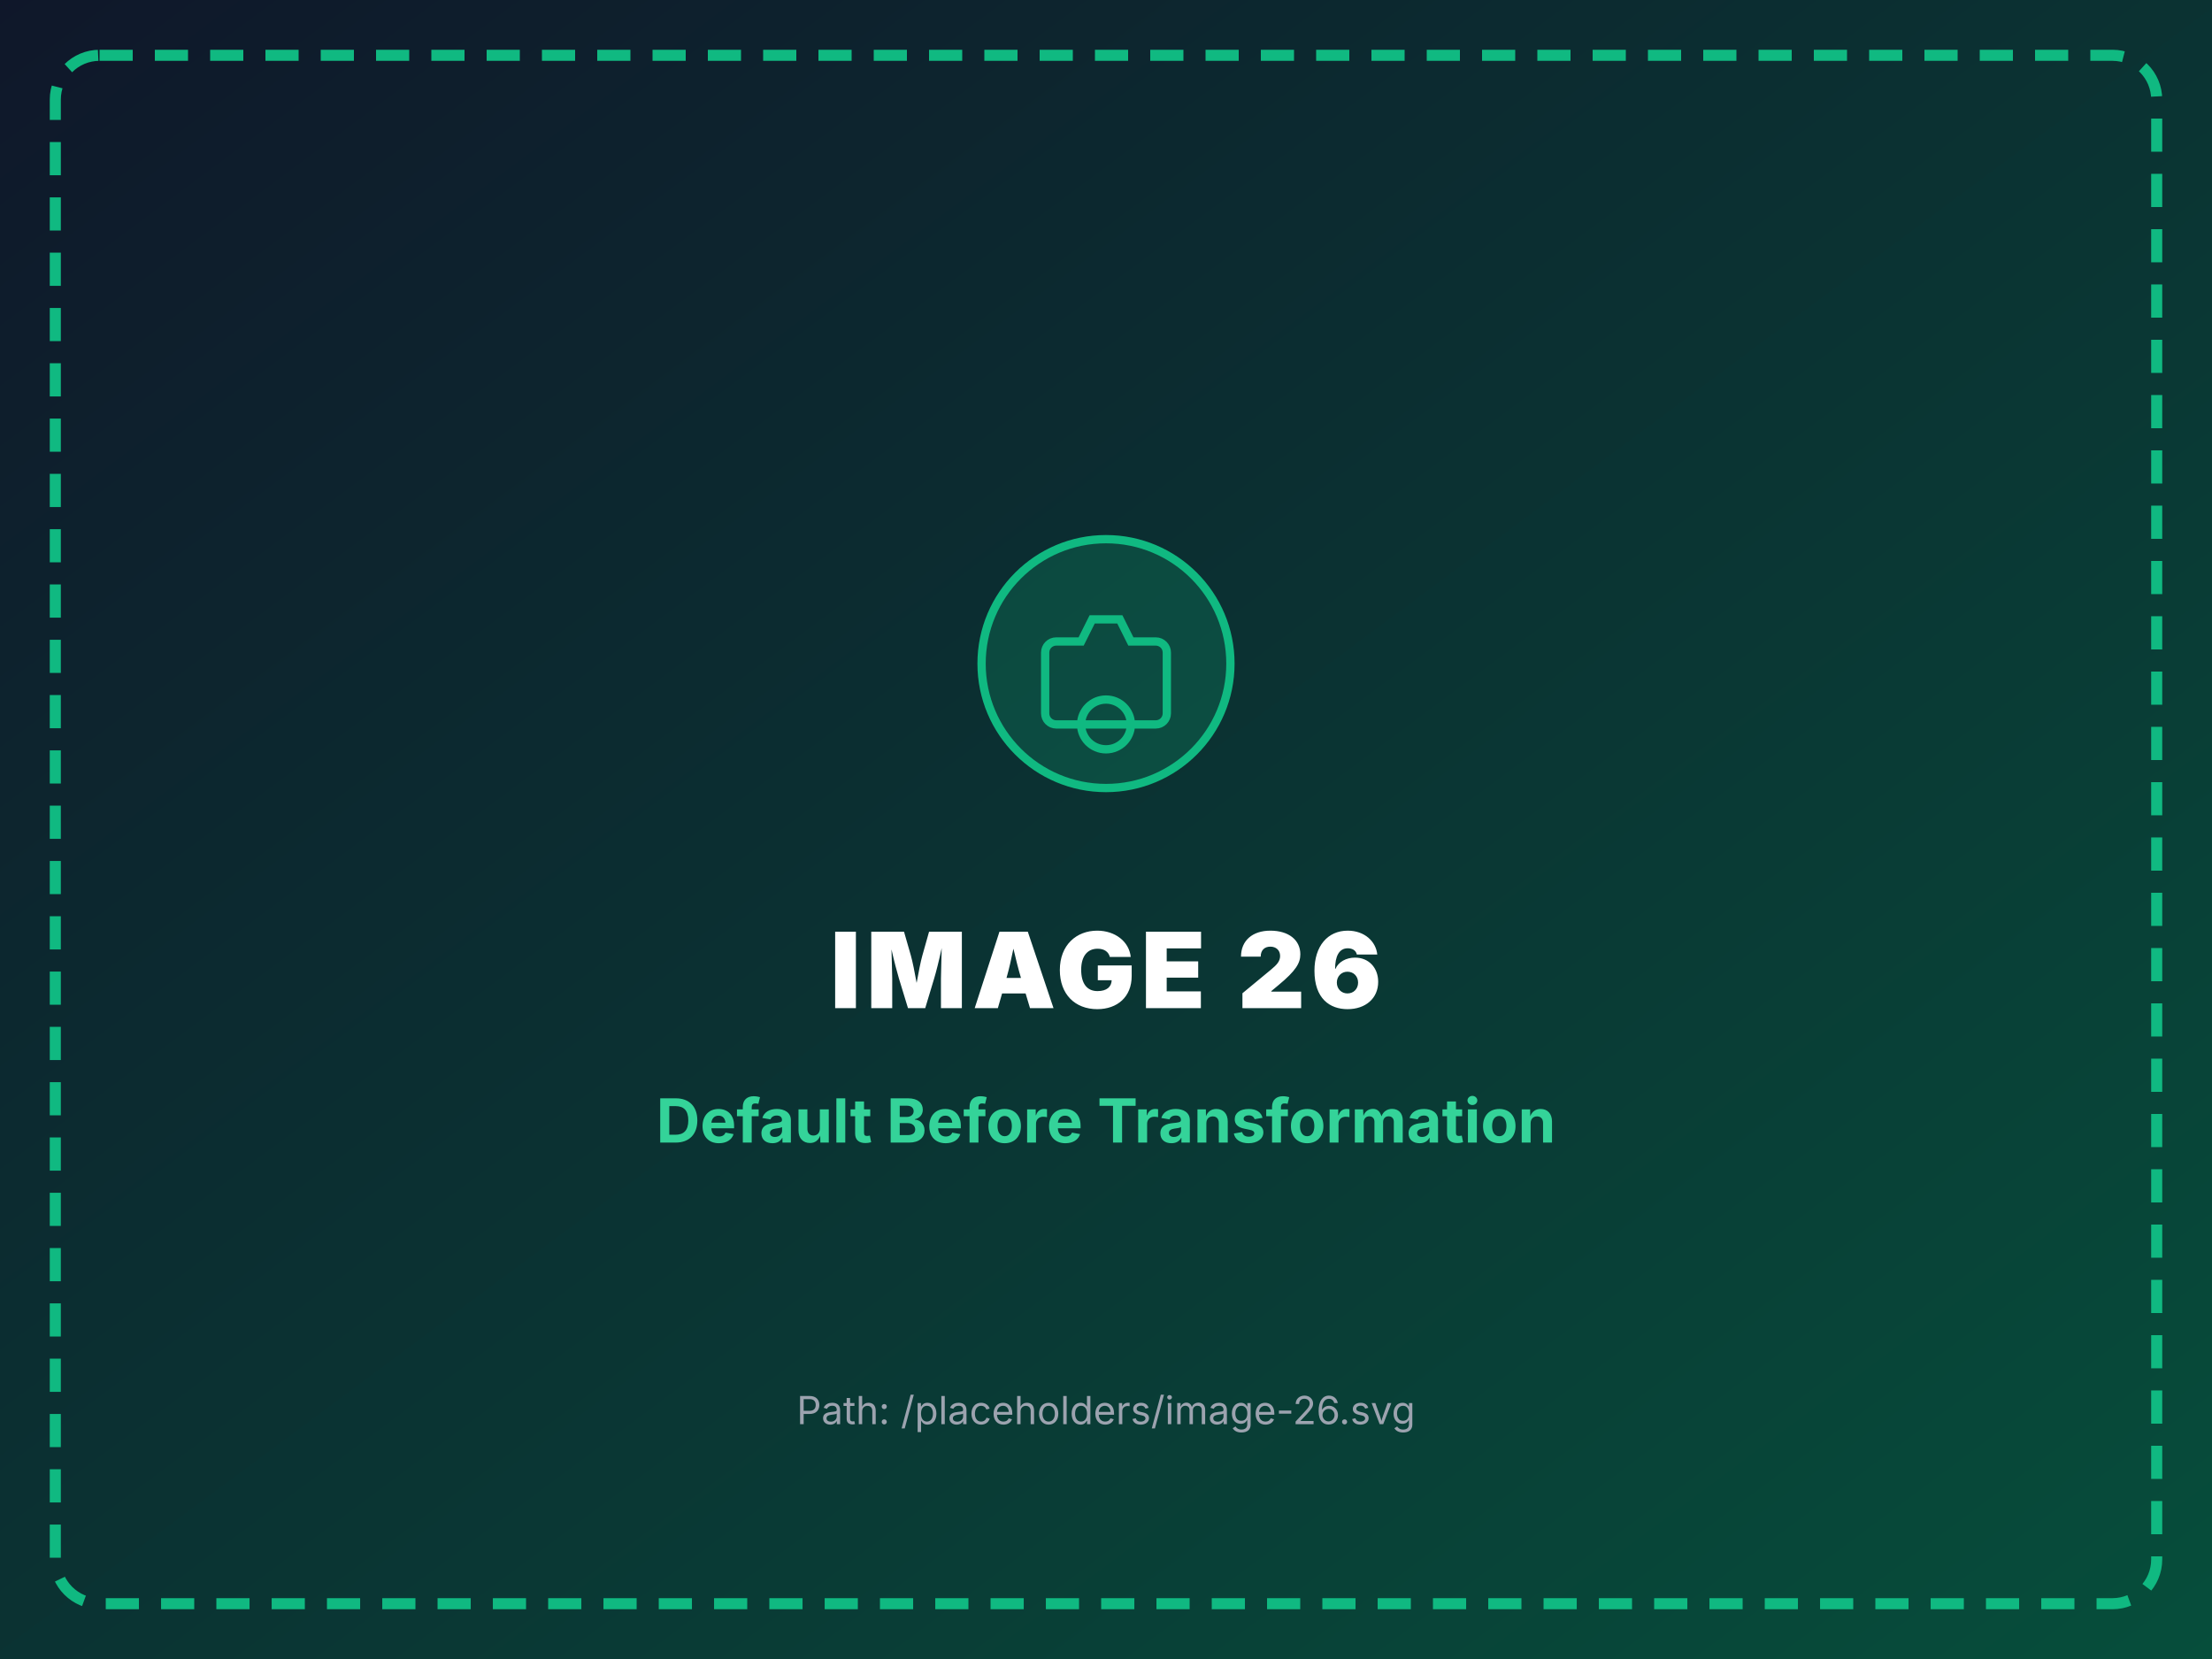
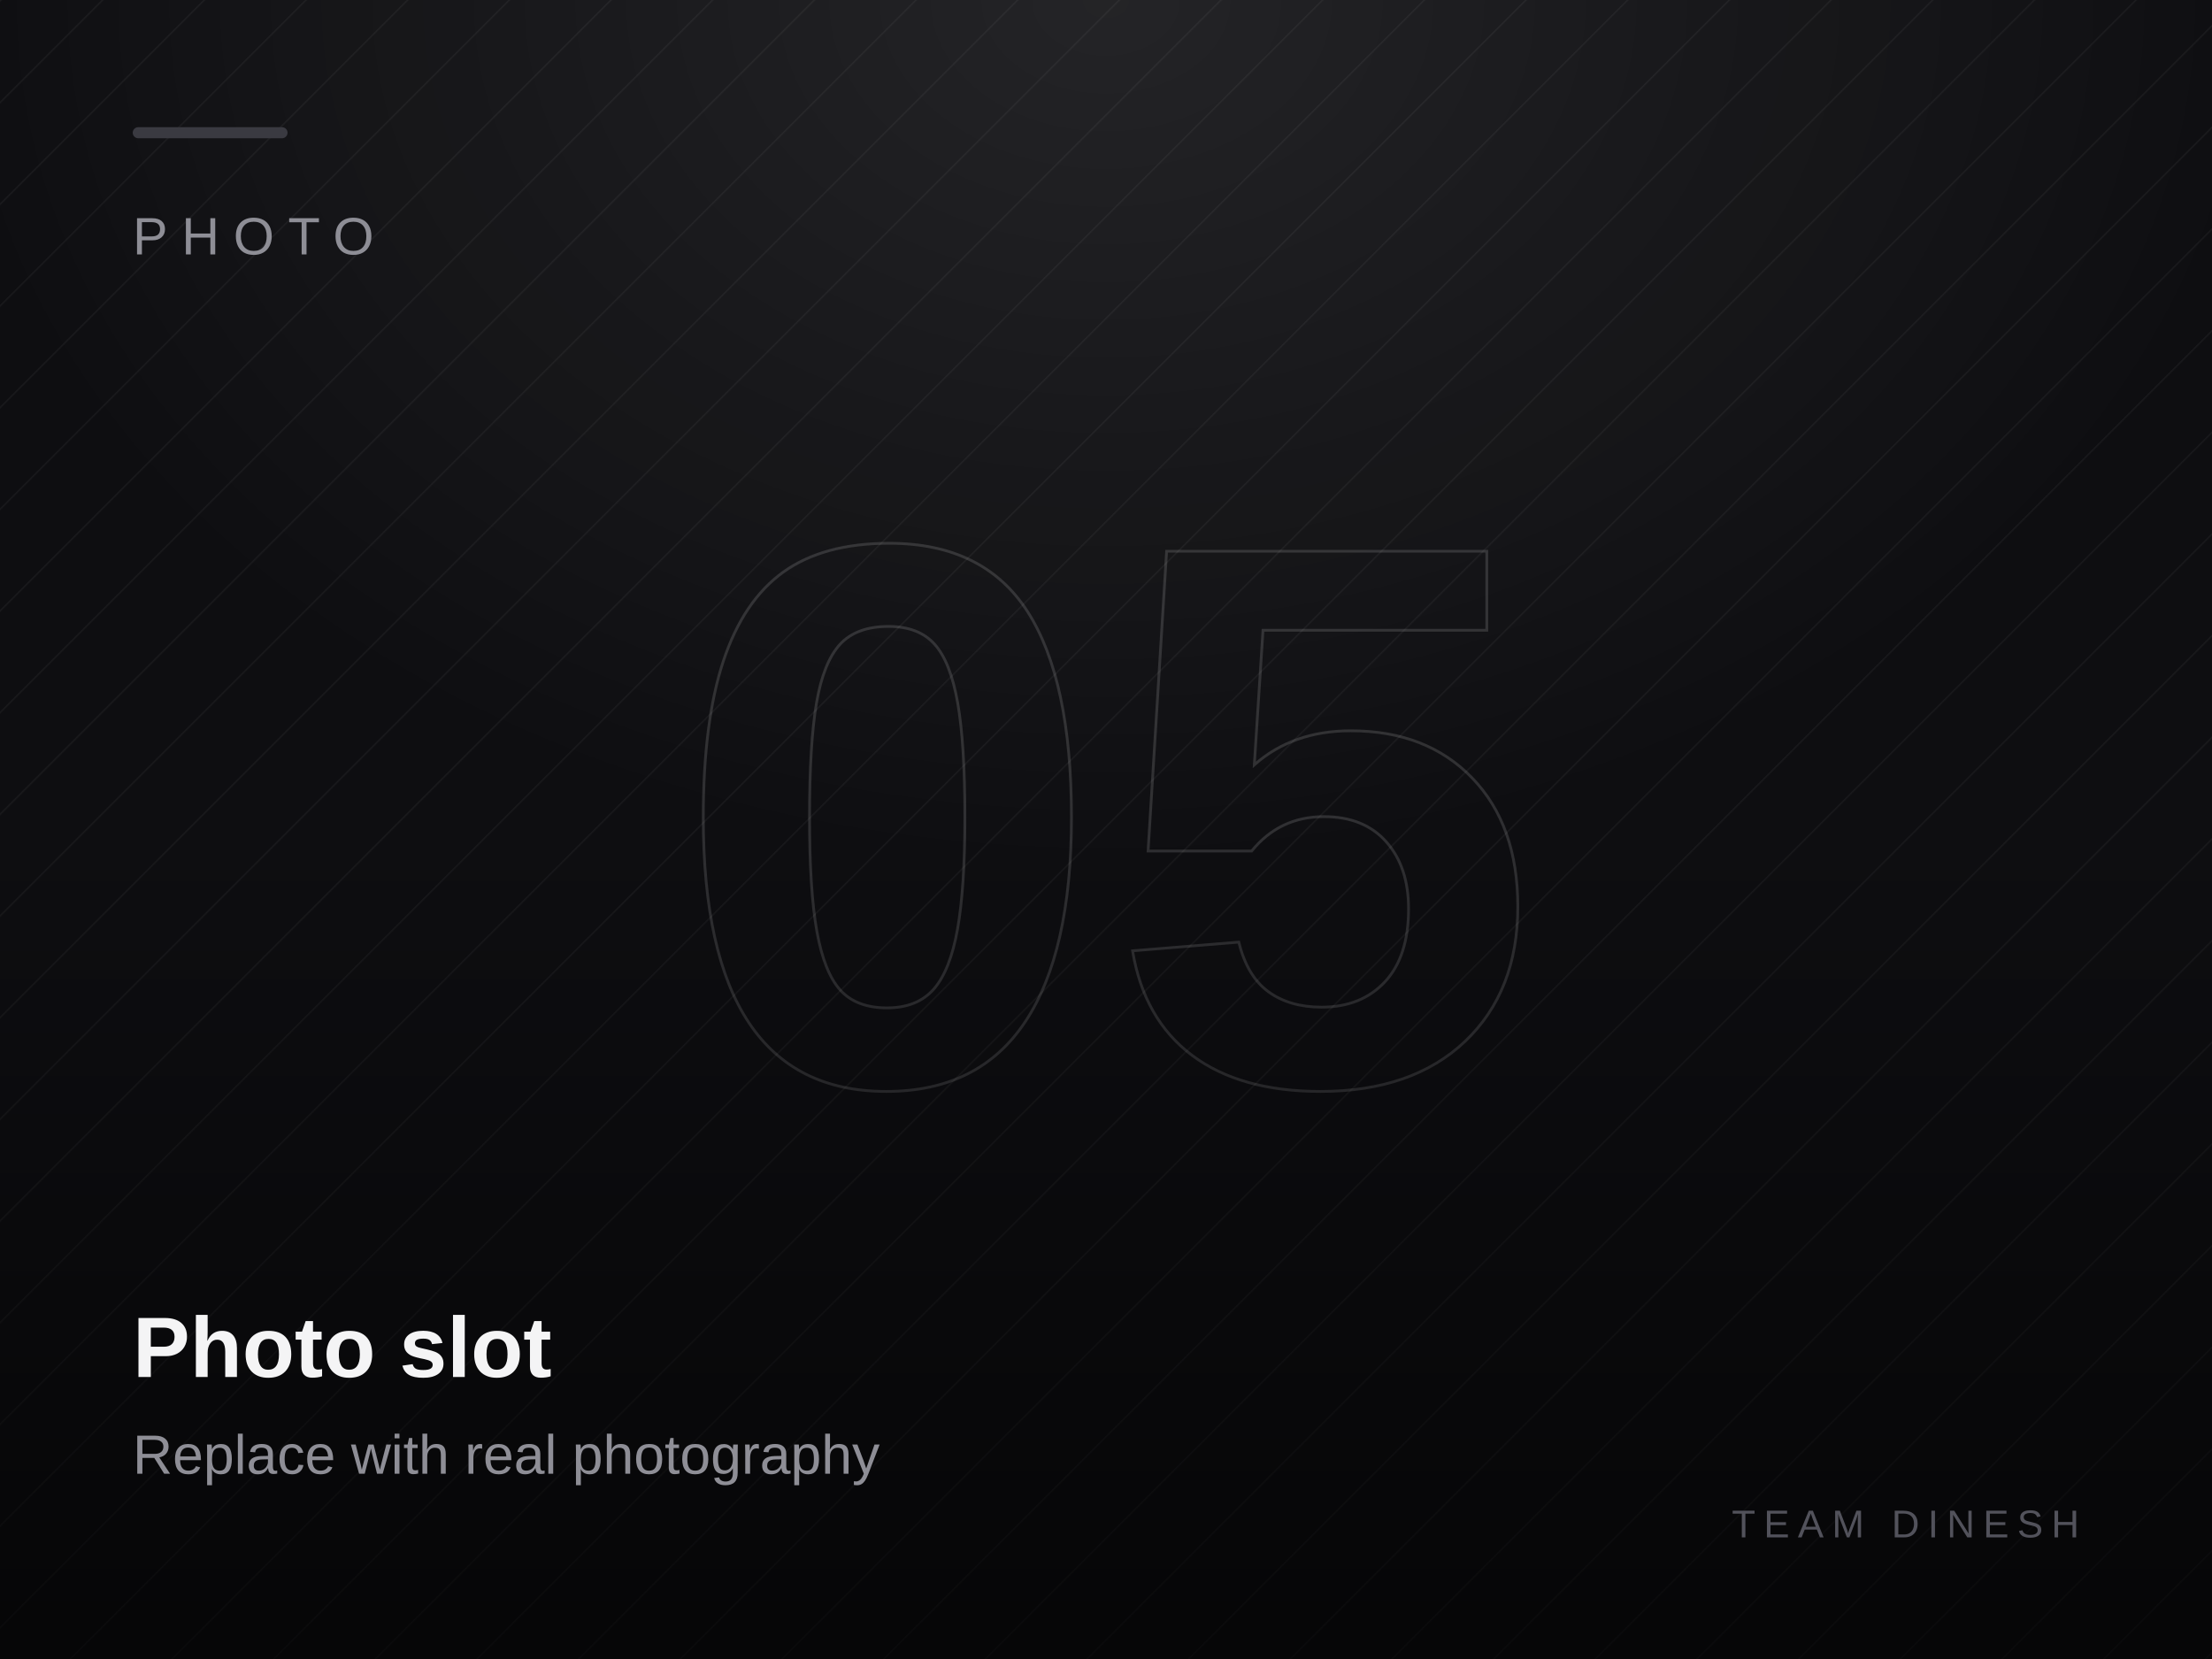
<svg xmlns="http://www.w3.org/2000/svg" width="800" height="600" viewBox="0 0 800 600">
  <defs>
-     <linearGradient id="bg-26" x1="0%" y1="0%" x2="100%" y2="100%">
-       <stop offset="0%" stop-color="#0f172a" />
-       <stop offset="100%" stop-color="#064e3b" />
+     <radialGradient id="glow" cx="50%" cy="0%" r="95%">
+       <stop offset="0%" stop-color="#ffffff" stop-opacity="0.09" />
+       <stop offset="55%" stop-color="#ffffff" stop-opacity="0" />
+     </radialGradient>
+     <pattern id="lines" width="26" height="26" patternTransform="rotate(45)" patternUnits="userSpaceOnUse">
+       <line x1="0" y1="0" x2="0" y2="26" stroke="#ffffff" stroke-opacity="0.05" stroke-width="1" />
+     </pattern>
+     <linearGradient id="vig" x1="0" y1="0" x2="0" y2="1">
+       <stop offset="50%" stop-color="#000000" stop-opacity="0" />
+       <stop offset="100%" stop-color="#000000" stop-opacity="0.6" />
    </linearGradient>
  </defs>
-   <rect width="100%" height="100%" fill="url(#bg-26)" />
-   <rect x="20" y="20" width="760" height="560" rx="16" fill="none" stroke="#10b981" stroke-width="4" stroke-dasharray="12 8" />
-   <g transform="translate(400, 240)" text-anchor="middle">
-     <circle r="45" fill="#10b981" fill-opacity="0.2" stroke="#10b981" stroke-width="3" />
-     <path d="M-18 -8 h9 l4 -8 h10 l4 8 h9 a4 4 0 0 1 4 4 v22 a4 4 0 0 1 -4 4 h-36 a4 4 0 0 1 -4 -4 v-22 a4 4 0 0 1 4 -4 z M 0 13 a9 9 0 1 0 0.001 0" fill="none" stroke="#10b981" stroke-width="3" />
-   </g>
-   <text x="50%" y="350" dominant-baseline="middle" text-anchor="middle" font-family="system-ui, -apple-system, sans-serif" font-size="38" font-weight="900" fill="#ffffff" letter-spacing="2">
-     IMAGE 26
-   </text>
-   <text x="50%" y="405" dominant-baseline="middle" text-anchor="middle" font-family="system-ui, -apple-system, sans-serif" font-size="22" font-weight="700" fill="#34d399">
-     Default Before Transformation
-   </text>
-   <text x="50%" y="510" dominant-baseline="middle" text-anchor="middle" font-family="system-ui, -apple-system, sans-serif" font-size="14" fill="#9ca3af">
-     Path: /placeholders/image-26.svg
-   </text>
+   <rect width="800" height="600" fill="#0e0e11" />
+   <rect width="800" height="600" fill="url(#glow)" />
+   <rect width="800" height="600" fill="url(#lines)" />
+   <text x="400" y="392" text-anchor="middle" font-family="'Arial Narrow', Arial, Helvetica, sans-serif" font-weight="900" font-size="280" letter-spacing="2" fill="none" stroke="#ffffff" stroke-opacity="0.14">05</text>
+   <rect width="800" height="600" fill="url(#vig)" />
+   <rect x="48" y="46" width="56" height="4" rx="2" fill="#3a3a41" />
+   <text x="48" y="92" font-family="Arial, Helvetica, sans-serif" font-size="19" letter-spacing="5" fill="#8e8e96">PHOTO</text>
+   <text x="48" y="498" font-family="Arial, Helvetica, sans-serif" font-size="31" font-weight="700" fill="#f4f4f5">Photo slot</text>
+   <text x="48" y="533" font-family="Arial, Helvetica, sans-serif" font-size="20" fill="#8e8e96">Replace with real photography</text>
+   <text x="752" y="556" text-anchor="end" font-family="Arial, Helvetica, sans-serif" font-size="14" letter-spacing="3" fill="#52525b">TEAM DINESH</text>
</svg>
